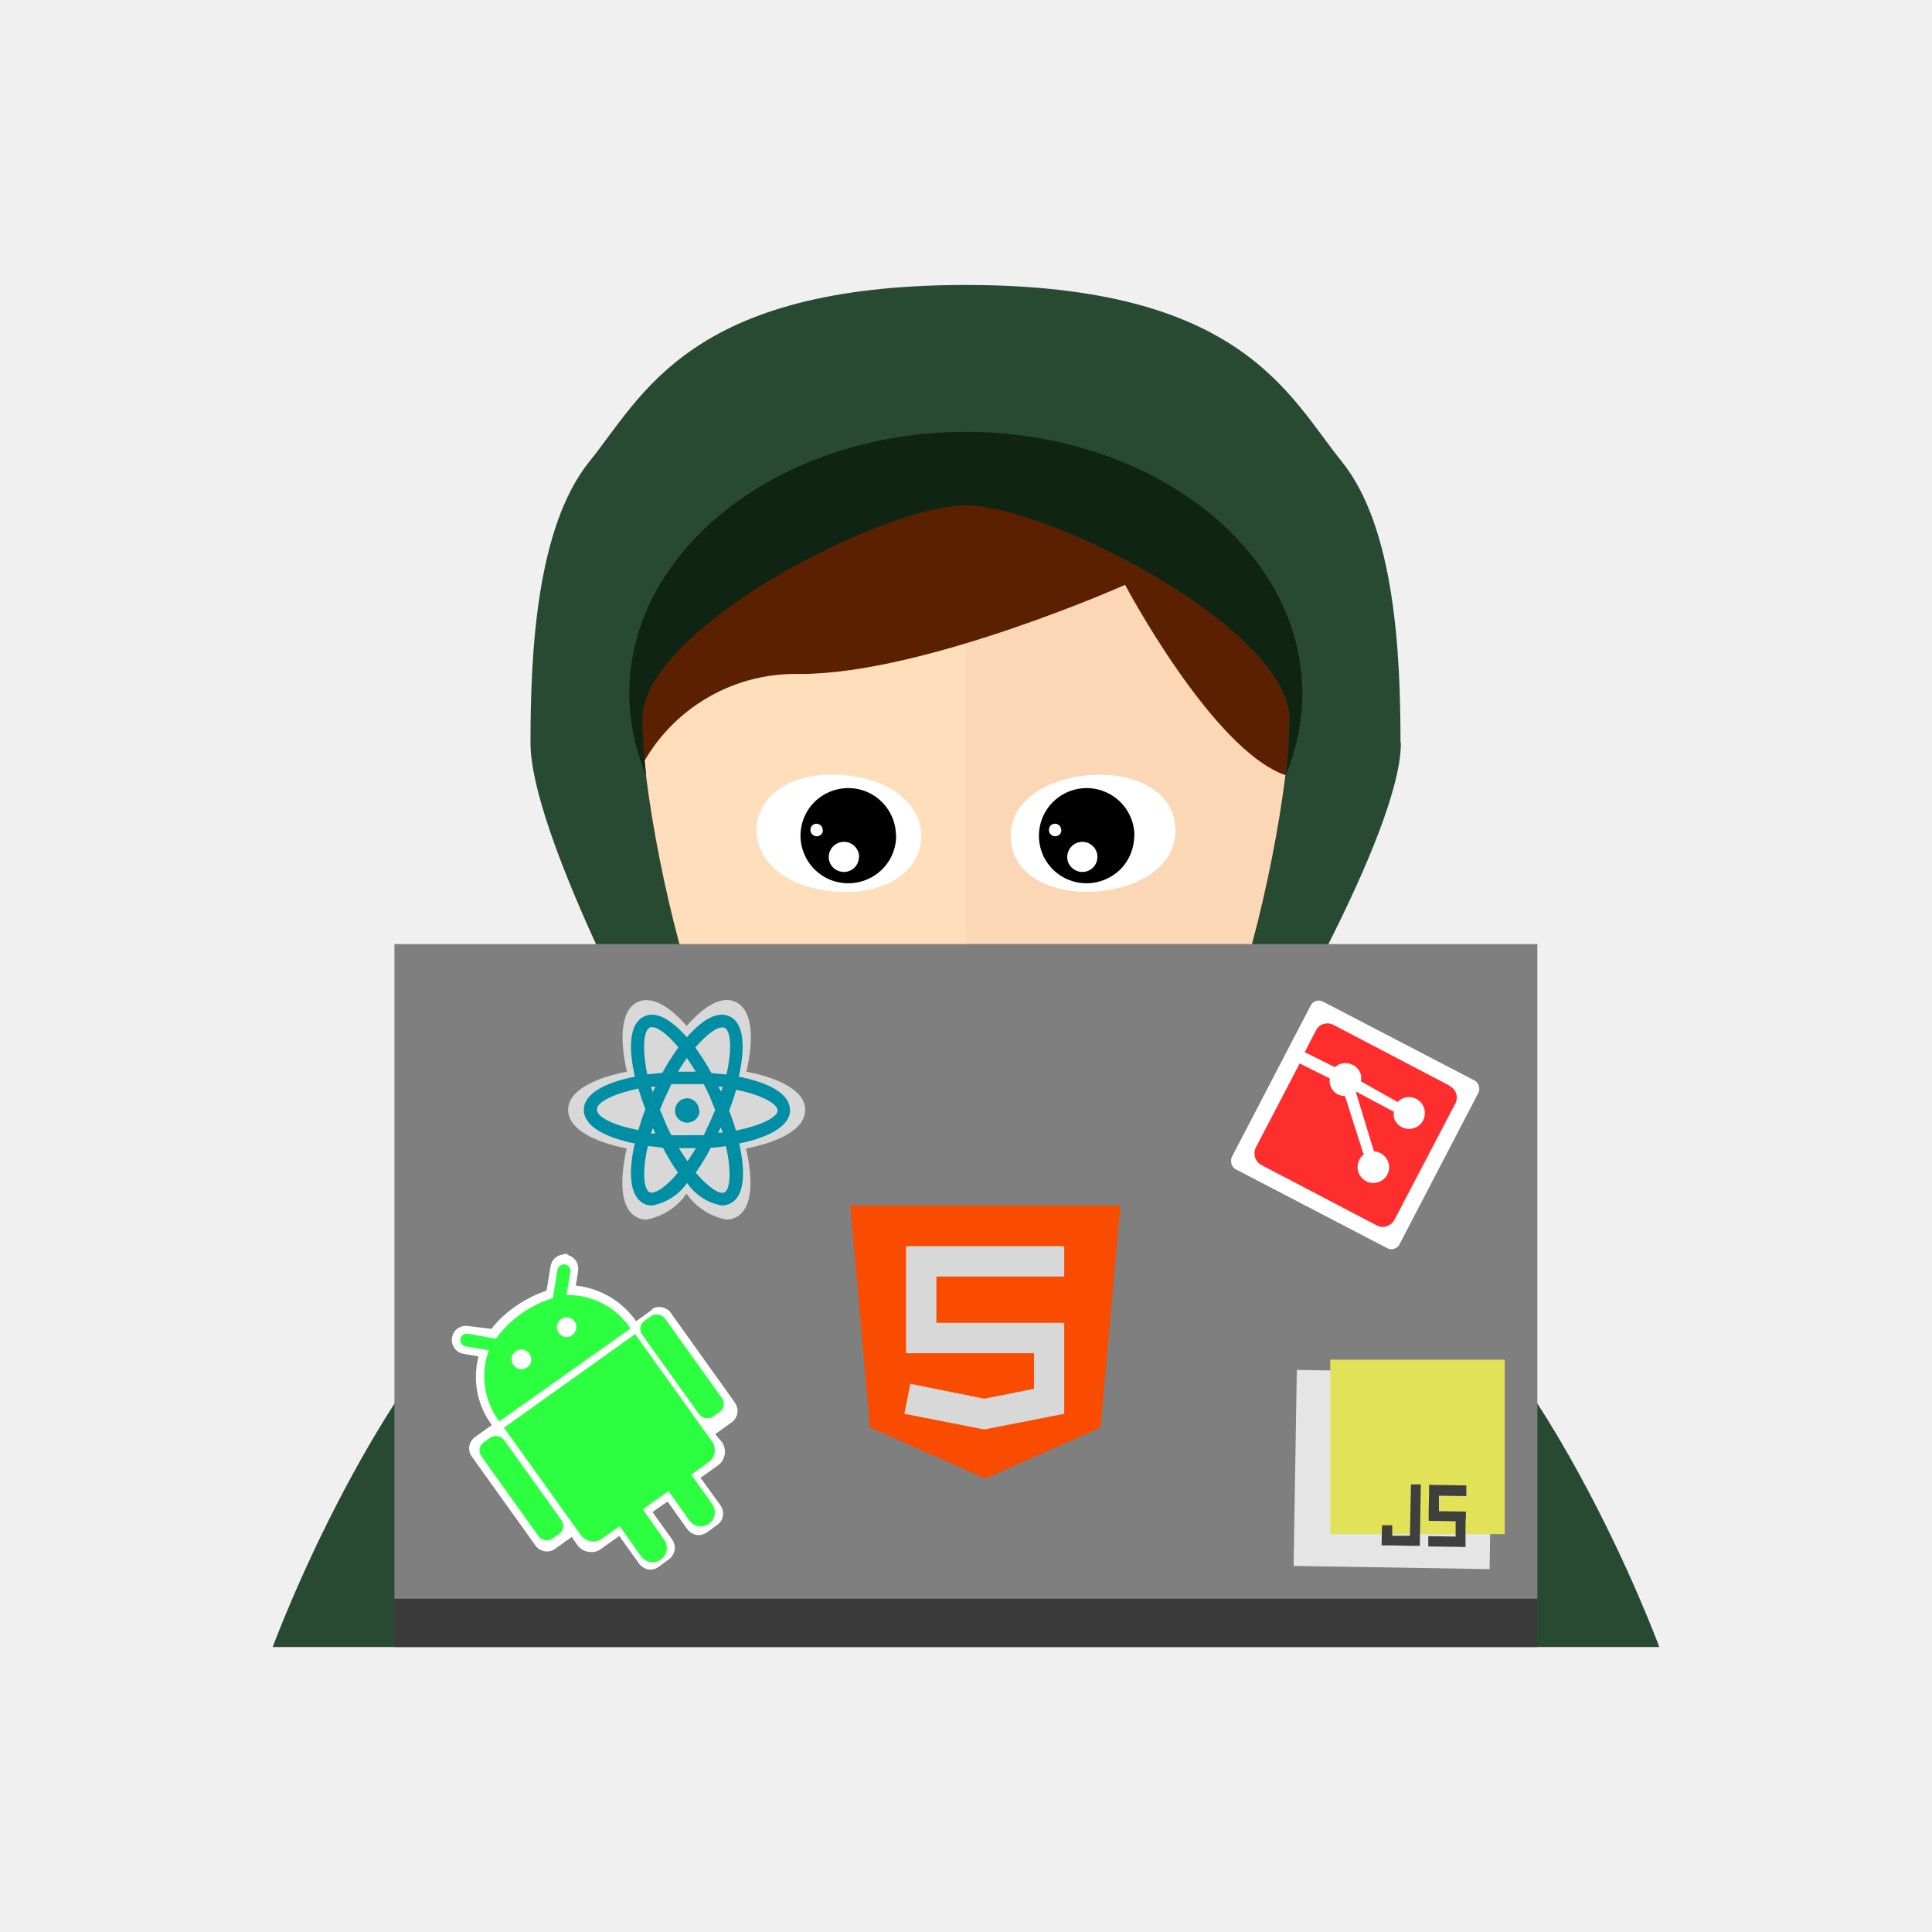
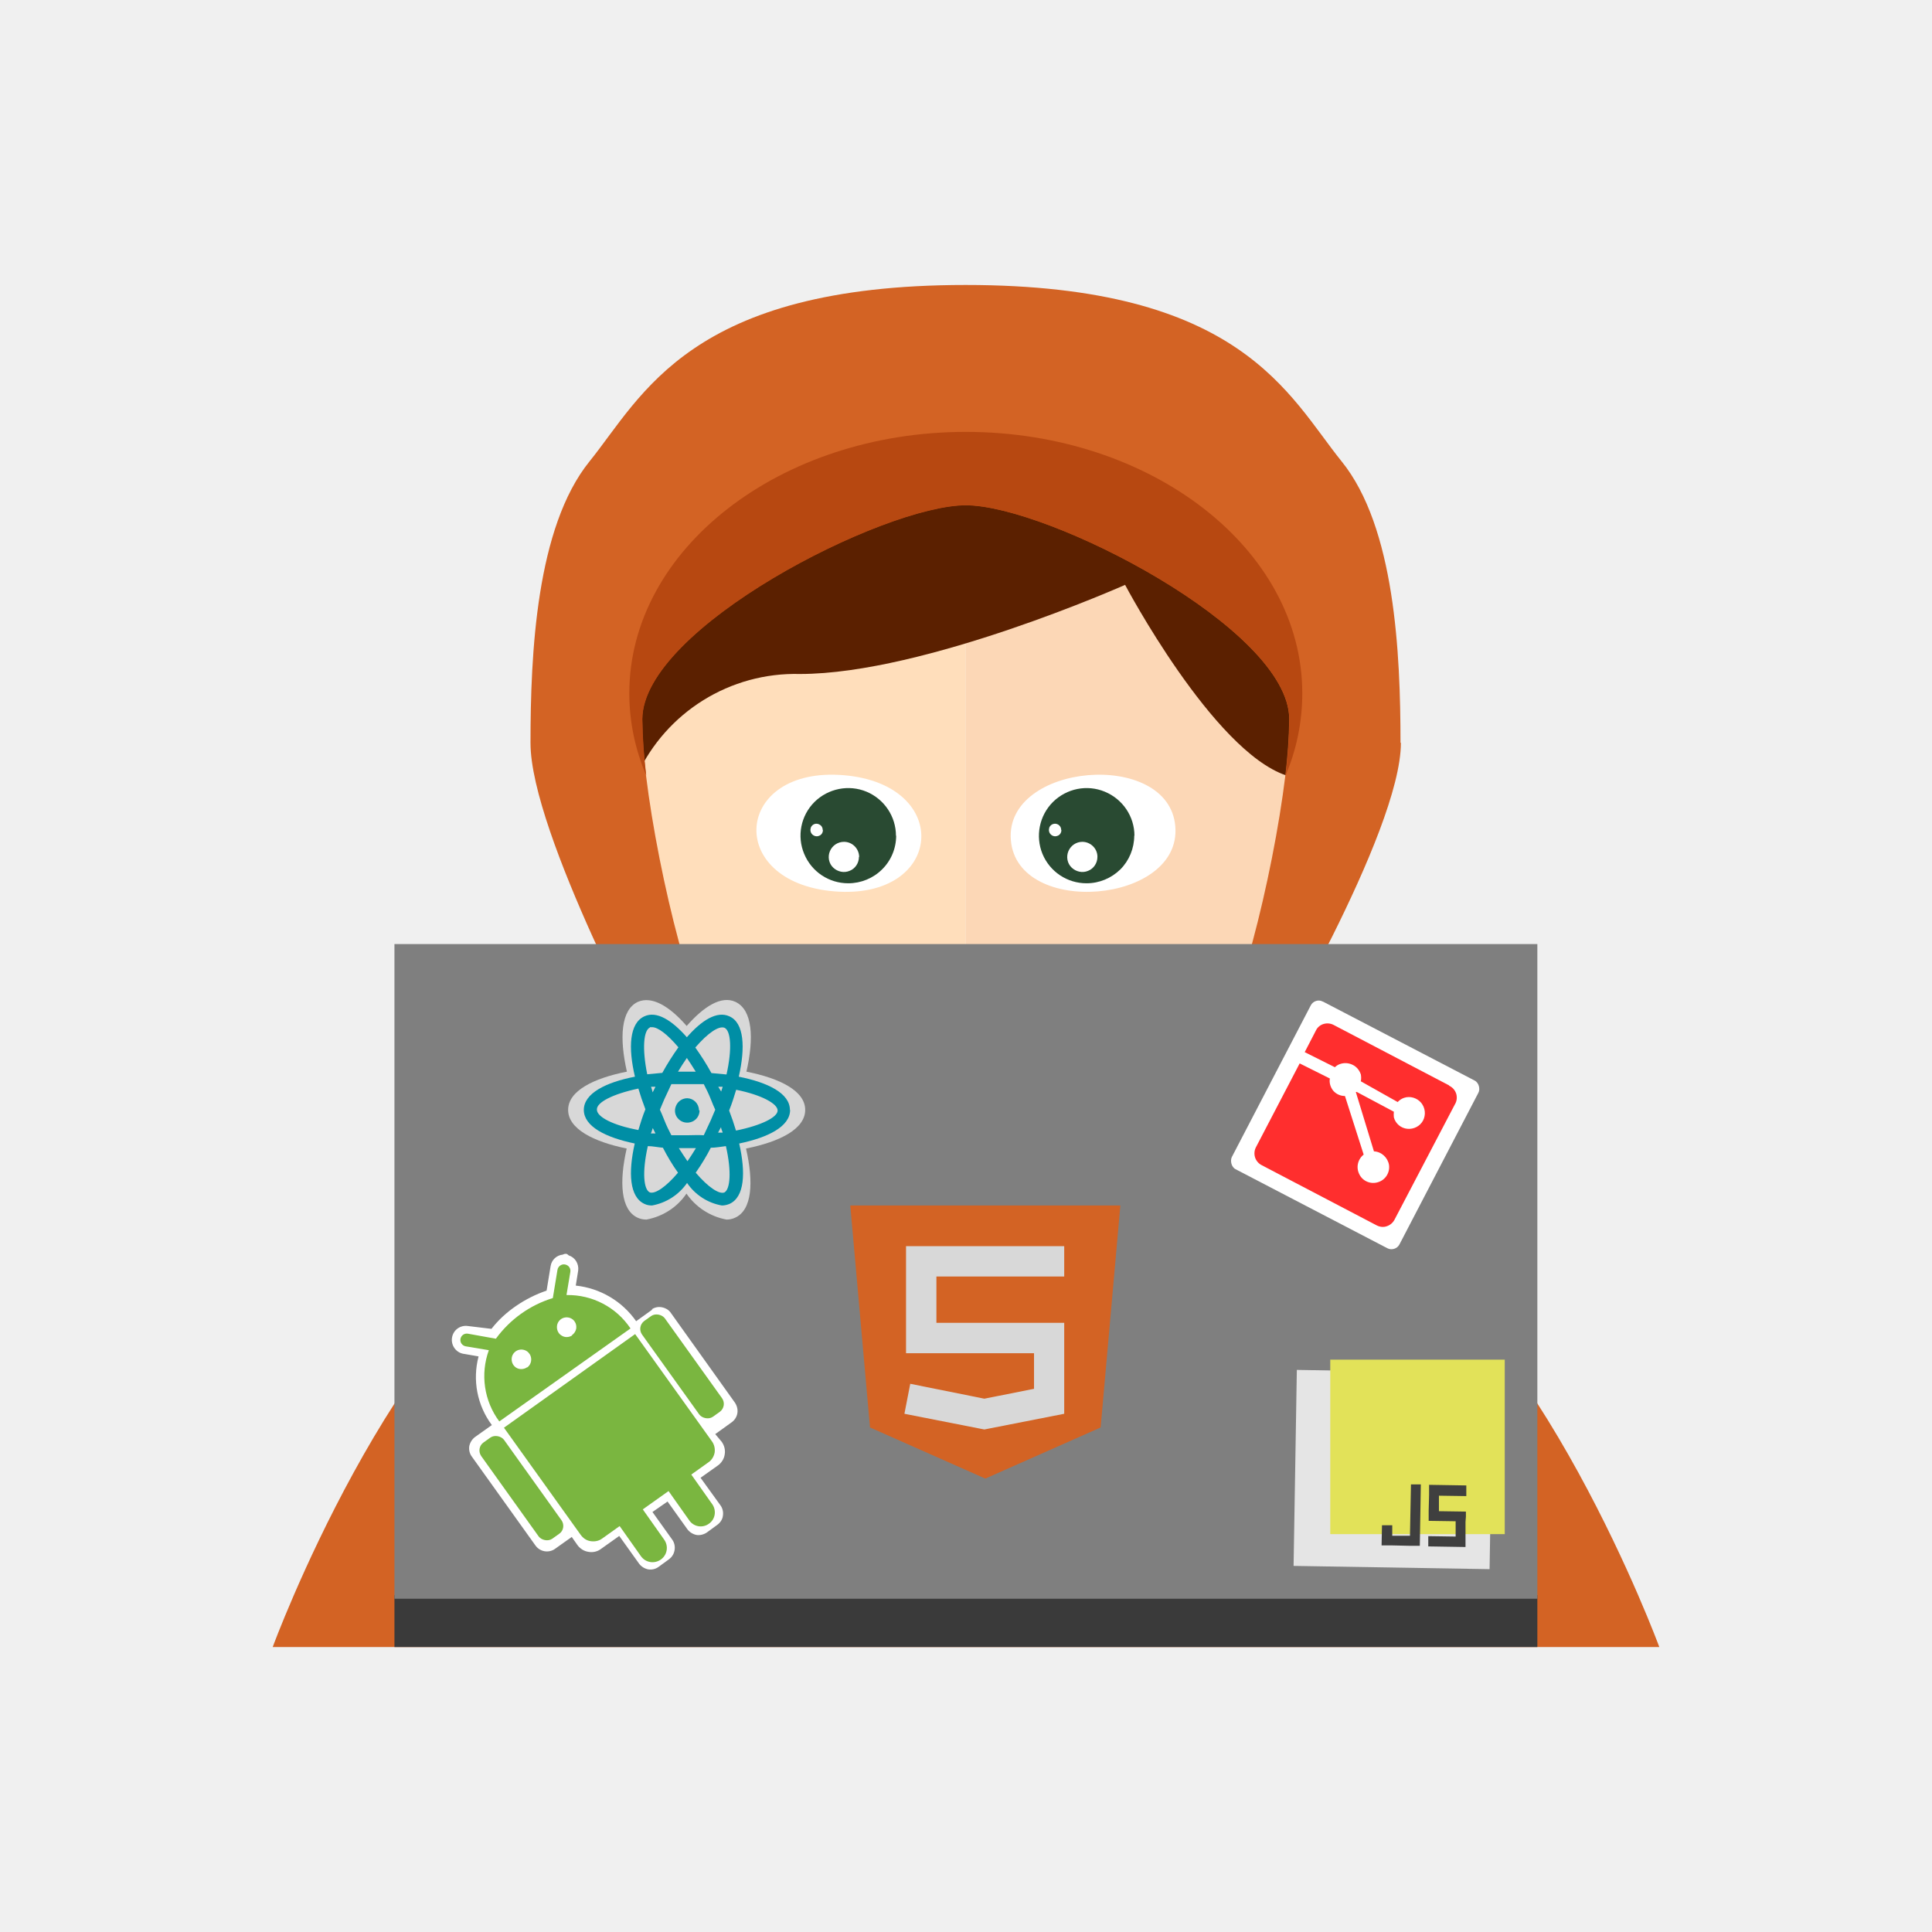
<svg xmlns="http://www.w3.org/2000/svg" id="Layer_1" version="1.1" viewBox="0 0 96 96">
  <defs>
    <style>
      .st0 {
        fill: #3f3f3f;
      }

      .st1 {
        fill: #fcd7b6;
      }

      .st2 {
        fill: #5b2000;
      }

      .st3 {
        fill: #294a32;
      }

      .st4 {
+         fill: #7ab640;
+       }
+ 
+       .st5 {
        fill: #ff2e2e;
      }

-       .st5 {
+       .st6 {
        fill: #e5e5e5;
      }

-       .st6 {
+       .st7 {
        fill: #3a3a3a;
      }

-       .st7 {
+       .st8 {
        fill: #d8d8d8;
      }

-       .st8 {
+       .st9 {
        fill: #e2e259;
      }

-       .st9 {
+       .st10 {
        fill: #fff;
      }

-       .st10 {
-         fill: #0f2413;
-       }
- 
      .st11 {
-         fill: #2cff40;
+         fill: #d36324;
      }

      .st12 {
        fill: #008ea5;
      }

      .st13 {
        fill: #ffdebb;
      }

      .st14 {
        fill: #7f7f7f;
      }

      .st15 {
-         fill: #f94c00;
+         fill: #b74811;
      }
    </style>
  </defs>
-   <path class="st3" d="M68.15,61.09s-14.81-2.63-20.15-2.63-20.15,2.63-20.15,2.63c-8.35,4.56-14.3,20.75-14.3,20.75h68.9s-5.95-16.18-14.3-20.75Z" />
+   <path class="st11" d="M68.15,61.09s-14.81-2.63-20.15-2.63-20.15,2.63-20.15,2.63c-8.35,4.56-14.3,20.75-14.3,20.75h68.9s-5.95-16.18-14.3-20.75Z" />
  <path class="st1" d="M65.65,39c-.27-.04-.54,0-.8.1v-.27c0-11.72-8.38-18.11-16.86-18.11v42.45c6.75,0,9.16-4.97,12.32-8.69,1.61-2.14,2.77-4.59,3.38-7.19.12.06.24.11.38.14,1.3.24,2.71-1.45,3.14-3.75.43-2.3-.26-4.42-1.56-4.67Z" />
  <path class="st13" d="M31.14,38.84v.27c-.25-.11-.52-.15-.79-.11-1.3.24-2,2.32-1.57,4.66.43,2.33,1.84,4.02,3.14,3.75.13-.03.26-.07.37-.14.62,2.6,1.77,5.05,3.38,7.19,3.16,3.76,5.57,8.72,12.32,8.72V20.73c-8.48,0-16.86,6.39-16.86,18.11Z" />
-   <path class="st9" d="M41.93,38.52c5.45.46,4.96,6.23-.49,5.77-5.45-.46-4.97-6.23.49-5.77" />
-   <path d="M42.68,42.58c0,.3-.18.58-.46.69-.28.12-.6.05-.82-.16s-.28-.54-.16-.82c.12-.28.39-.46.7-.46.4,0,.73.32.75.72v.03ZM40.89,41.25c0,.12-.07.24-.19.28-.11.05-.25.02-.34-.07-.09-.09-.11-.22-.07-.34.05-.12.16-.19.28-.19.08,0,.16.04.22.09.06.06.09.14.09.22ZM44.52,41.53c0-.96-.58-1.82-1.46-2.19-.89-.37-1.91-.16-2.59.51-.68.68-.88,1.7-.51,2.58.37.89,1.23,1.46,2.19,1.46.63,0,1.24-.25,1.68-.69.45-.44.7-1.05.7-1.68Z" />
-   <path class="st9" d="M58.4,41.06c.33,3.85-7.85,4.54-8.17.69-.33-3.85,7.85-4.54,8.17-.69" />
-   <path d="M54.53,42.58c0,.3-.18.58-.46.69-.28.12-.6.05-.82-.16-.22-.21-.28-.54-.16-.82.12-.28.39-.46.69-.46.4,0,.74.32.75.72v.03ZM52.74,41.25c0,.12-.07.24-.19.28-.12.05-.25.02-.34-.07-.09-.09-.11-.22-.07-.34.05-.12.16-.19.29-.19.08,0,.16.04.21.09.06.06.09.14.09.22ZM56.37,41.53c0-.96-.58-1.82-1.47-2.19-.89-.37-1.9-.16-2.58.51-.68.68-.88,1.7-.52,2.58.37.89,1.23,1.46,2.19,1.46.63,0,1.23-.25,1.68-.69.44-.44.69-1.05.69-1.68Z" />
-   <rect class="st6" x="19.6" y="79.26" width="56.79" height="2.58" />
+   <path class="st10" d="M41.93,38.52c5.45.46,4.96,6.23-.49,5.77-5.45-.46-4.97-6.23.49-5.77" />
+   <path class="st3" d="M42.68,42.58c0,.3-.18.58-.46.69-.28.12-.6.05-.82-.16s-.28-.54-.16-.82c.12-.28.39-.46.7-.46.4,0,.73.32.75.72v.03ZM40.89,41.25c0,.12-.07.24-.19.28-.11.05-.25.02-.34-.07-.09-.09-.11-.22-.07-.34.05-.12.16-.19.28-.19.08,0,.16.04.22.09.06.06.09.14.09.22ZM44.52,41.53c0-.96-.58-1.82-1.46-2.19-.89-.37-1.91-.16-2.59.51-.68.68-.88,1.7-.51,2.58.37.89,1.23,1.46,2.19,1.46.63,0,1.24-.25,1.68-.69.45-.44.7-1.05.7-1.68Z" />
+   <path class="st10" d="M58.4,41.06c.33,3.85-7.85,4.54-8.17.69-.33-3.85,7.85-4.54,8.17-.69" />
+   <path class="st3" d="M54.53,42.58c0,.3-.18.58-.46.69-.28.12-.6.05-.82-.16-.22-.21-.28-.54-.16-.82.12-.28.39-.46.69-.46.4,0,.74.32.75.72v.03ZM52.74,41.25c0,.12-.07.24-.19.28-.12.05-.25.02-.34-.07-.09-.09-.11-.22-.07-.34.05-.12.16-.19.29-.19.08,0,.16.04.21.09.06.06.09.14.09.22ZM56.37,41.53c0-.96-.58-1.82-1.47-2.19-.89-.37-1.9-.16-2.58.51-.68.68-.88,1.7-.52,2.58.37.89,1.23,1.46,2.19,1.46.63,0,1.23-.25,1.68-.69.44-.44.69-1.05.69-1.68Z" />
+   <rect class="st7" x="19.6" y="79.26" width="56.79" height="2.58" />
  <path class="st2" d="M55.91,29.06s-9.96,4.43-16.16,4.43c-3.47-.09-6.65,1.89-8.1,5.04l-.9-3.2.56-7.76s.56-12.4,13.24-12.4c16.83,0,14.89,4.95,14.89,4.95,0,0,5.53-1.64,5.53,10.28,0,6.23.22,8.57-1.06,8.13-3.64-1.22-8-9.46-8-9.46h0Z" />
-   <path class="st3" d="M69.61,36.91c0,4.45-6.82,15.9-6.82,15.9,0,0-4.08-.1-2.62-1,1.2-.75,3.08-8.18,3.7-13.29h0c.11-.93.18-1.86.19-2.79,0-4.5-12-10.63-16.08-10.63s-16.07,6.11-16.07,10.64c.01.93.08,1.86.19,2.79.62,5.1,2.5,12.53,3.7,13.29,1.46.91-3.27,1-3.27,1,0,0-6.17-11.44-6.17-15.9s.29-10.72,2.93-13.99c2.64-3.27,4.98-8.77,18.69-8.77s16.04,5.49,18.68,8.76c2.65,3.27,2.93,9.54,2.93,13.99h0Z" />
+   <path class="st11" d="M69.61,36.91c0,4.45-6.82,15.9-6.82,15.9,0,0-4.08-.1-2.62-1,1.2-.75,3.08-8.18,3.7-13.29h0c.11-.93.18-1.86.19-2.79,0-4.5-12-10.63-16.08-10.63s-16.07,6.11-16.07,10.64c.01.93.08,1.86.19,2.79.62,5.1,2.5,12.53,3.7,13.29,1.46.91-3.27,1-3.27,1,0,0-6.17-11.44-6.17-15.9s.29-10.72,2.93-13.99c2.64-3.27,4.98-8.77,18.69-8.77s16.04,5.49,18.68,8.76c2.65,3.27,2.93,9.54,2.93,13.99h0Z" />
  <rect class="st14" x="19.6" y="46.91" width="56.79" height="32.53" />
-   <path class="st10" d="M63.88,38.53c.11-.92.18-1.85.19-2.79,0-4.5-12-10.63-16.08-10.63s-16.07,6.11-16.07,10.63c.01.93.08,1.86.19,2.79-.55-1.29-.84-2.67-.84-4.08,0-7.17,7.5-12.99,16.72-12.99s16.72,5.82,16.72,12.99c0,1.4-.28,2.79-.83,4.08Z" />
-   <polygon class="st15" points="48.95 59.9 42.25 59.9 43.23 70.93 48.96 73.47 54.69 70.93 55.67 59.9 48.95 59.9" />
-   <polygon class="st7" points="52.88 70.25 52.88 65.73 46.53 65.73 46.53 63.43 52.88 63.43 52.88 61.92 45.02 61.92 45.02 67.24 51.38 67.24 51.38 69.01 48.91 69.5 45.23 68.76 44.94 70.25 48.91 71.03 48.91 71 48.91 71.03 52.88 70.25" />
-   <rect class="st5" x="64.35" y="68.15" width="9.74" height="9.74" transform="translate(-4.93 141.02) rotate(-89.05)" />
-   <rect class="st8" x="66.1" y="67.56" width="8.67" height="8.67" />
+   <path class="st15" d="M63.88,38.53c.11-.92.18-1.85.19-2.79,0-4.5-12-10.63-16.08-10.63s-16.07,6.11-16.07,10.63c.01.93.08,1.86.19,2.79-.55-1.29-.84-2.67-.84-4.08,0-7.17,7.5-12.99,16.72-12.99s16.72,5.82,16.72,12.99c0,1.4-.28,2.79-.83,4.08Z" />
+   <polygon class="st11" points="48.95 59.9 42.25 59.9 43.23 70.93 48.96 73.47 54.69 70.93 55.67 59.9 48.95 59.9" />
+   <polygon class="st8" points="52.88 70.25 52.88 65.73 46.53 65.73 46.53 63.43 52.88 63.43 52.88 61.92 45.02 61.92 45.02 67.24 51.38 67.24 51.38 69.01 48.91 69.5 45.23 68.76 44.94 70.25 48.91 71.03 48.91 71 48.91 71.03 52.88 70.25" />
+   <rect class="st6" x="64.35" y="68.15" width="9.74" height="9.74" transform="translate(-4.93 141.02) rotate(-89.05)" />
+   <rect class="st9" x="66.1" y="67.56" width="8.67" height="8.67" />
  <path class="st0" d="M72.86,74.32v-.51s-1.85-.03-1.85-.03v.51s-.02.77-.02.77v.24s0,.27,0,.27l1.34.02v.76s-1.36-.02-1.36-.02v.51s1.85.03,1.85.03v-.5s0,0,0,0v-.75s.02-.26.02-.26v-.25s-1.34-.02-1.34-.02v-.77s1.36.02,1.36.02ZM70.11,73.76l-.05,2.55h-.88s0-.52,0-.52h-.51s-.02,1-.02,1h.51s.88.02.88.02h.51s.05-3.05.05-3.05h-.51s0,0,0,0Z" />
-   <path class="st9" d="M65.74,49.77l7.53,3.92c.22.11.29.43.19.61l-3.92,7.53c-.11.22-.39.31-.61.19l-7.53-3.92c-.22-.11-.28-.43-.19-.61l3.92-7.53c.11-.22.39-.31.6-.19Z" />
-   <path class="st4" d="M72,53.93l-5.73-3c-.15-.08-.33-.1-.5-.05-.17.05-.31.17-.38.32l-.56,1.08,1.5.75c.08-.08.18-.14.29-.17.2-.06.42-.04.61.06.18.09.32.26.39.47.02.11.02.23,0,.34l1.83,1.03c.09-.1.2-.17.32-.21.3-.1.64,0,.85.25.2.25.24.59.09.88-.15.28-.46.44-.78.41-.32-.03-.59-.26-.67-.57-.01-.09-.01-.19,0-.28l-1.84-.98h-.05l.9,2.95h0c.38.02.69.31.75.68.05.38-.18.74-.54.85-.36.12-.76-.04-.93-.38-.18-.34-.09-.75.21-.99l-.93-2.91h0c-.22,0-.43-.09-.58-.26-.14-.17-.21-.4-.17-.61l-1.5-.75-2.17,4.16h0c-.08.15-.1.33-.05.5.05.17.17.31.32.39l5.73,3h0c.16.08.34.1.5.04.16-.05.3-.17.38-.32l3-5.73c.1-.16.12-.35.07-.53-.06-.18-.18-.32-.35-.4Z" />
-   <path class="st9" d="M32.43,65.06l-.82.59c-.7-1-1.79-1.64-3-1.77l.12-.75c.04-.33-.15-.65-.47-.75-.04-.04-.08-.07-.13-.08-.06,0-.11.01-.16.04-.31.03-.56.26-.61.57l-.2,1.22c-.53.18-1.03.43-1.5.75-.47.32-.89.7-1.24,1.15l-1.16-.14c-.38-.06-.74.19-.8.58-.06.38.2.74.57.8l.75.13c-.31,1.18-.07,2.43.66,3.41l-.83.59h0c-.15.11-.25.27-.29.45-.03.18.01.37.12.52l3.17,4.43c.11.15.27.25.45.28.18.03.37-.01.52-.12l.83-.59.28.4c.13.18.33.31.55.34.22.04.45-.01.63-.15l.9-.64.98,1.37c.11.15.27.25.45.29.18.03.37-.01.52-.12l.52-.38c.15-.11.25-.27.28-.46.03-.18-.01-.37-.12-.52l-.98-1.37.75-.52.98,1.37c.11.15.27.25.45.29.18.03.37-.02.52-.12l.52-.38c.15-.11.26-.27.28-.45.03-.18-.01-.37-.12-.52l-.99-1.37.86-.61h0c.18-.13.31-.33.34-.55.04-.22-.02-.45-.15-.63l-.32-.38.82-.59h0c.15-.11.25-.27.28-.45.03-.18-.02-.37-.12-.52l-3.17-4.44c-.1-.16-.26-.26-.45-.3-.18-.04-.38,0-.53.11Z" />
-   <path class="st11" d="M24.02,71.68l.35-.25c.22-.15.54-.06.67.11l2.86,4c.15.21.11.52-.11.67l-.35.25c-.22.15-.54.06-.67-.11l-2.86-4c-.15-.22-.1-.52.11-.67Z" />
-   <path class="st11" d="M32.01,65.64l.35-.25c.22-.15.54-.06.67.11l2.85,3.98c.15.22.1.51-.11.67l-.35.25c-.22.15-.54.06-.67-.11l-2.85-3.98c-.15-.22-.1-.51.11-.67Z" />
-   <path class="st11" d="M28.44,66.35h0c-.16.11-.38.12-.54.01-.17-.1-.25-.3-.22-.5.03-.19.18-.35.37-.39.19-.04.39.03.5.19.08.11.1.24.08.37-.03.13-.11.25-.22.32h.02ZM26.19,67.94h0c-.16.11-.38.12-.54.02-.17-.11-.25-.3-.22-.5.03-.19.18-.35.37-.39.19-.04.39.03.5.19.08.1.11.24.09.37-.02.13-.09.25-.2.32h0ZM28.15,64.34l.19-1.14c.03-.18-.09-.34-.27-.37-.17-.03-.34.09-.37.27l-.23,1.4c-1.14.35-2.13,1.06-2.83,2.02l-1.39-.25c-.18-.03-.34.09-.37.26-.03.18.09.34.27.37l1.14.19c-.43,1.19-.24,2.52.52,3.54l6.52-4.62c-.71-1.06-1.9-1.68-3.17-1.66ZM25.04,70.94l3.81,5.32c.12.17.29.29.5.32.2.03.41-.01.57-.13l.87-.62,1.06,1.5h0c.23.32.67.39.99.16.32-.23.39-.67.16-.99l-1.06-1.5,1.28-.91,1.06,1.5c.24.29.65.34.95.12.3-.21.38-.62.18-.94l-1.06-1.5.84-.6h0c.17-.11.28-.29.32-.49.03-.2-.02-.41-.14-.57l-3.81-5.32-6.53,4.66Z" />
-   <path class="st7" d="M40.01,55.15c0-.94-1.25-1.57-2.92-1.9.38-1.66.31-3.07-.55-3.47-.7-.32-1.57.23-2.42,1.2-.85-.98-1.72-1.5-2.42-1.2-.85.39-.93,1.79-.55,3.47-1.67.33-2.92.96-2.92,1.9s1.25,1.58,2.91,1.92c-.38,1.66-.3,3.06.55,3.44.13.06.28.09.43.09.81-.15,1.53-.61,1.99-1.29.47.68,1.18,1.14,1.99,1.29.15,0,.29-.03.42-.09.86-.38.93-1.78.55-3.44,1.7-.34,2.94-.98,2.94-1.92Z" />
+   <path class="st10" d="M65.74,49.77l7.53,3.92c.22.11.29.43.19.61l-3.92,7.53c-.11.22-.39.31-.61.19l-7.53-3.92c-.22-.11-.28-.43-.19-.61l3.92-7.53c.11-.22.39-.31.6-.19Z" />
+   <path class="st5" d="M72,53.93l-5.73-3c-.15-.08-.33-.1-.5-.05-.17.05-.31.17-.38.32l-.56,1.08,1.5.75c.08-.08.18-.14.29-.17.2-.06.42-.04.61.06.18.09.32.26.39.47.02.11.02.23,0,.34l1.83,1.03c.09-.1.2-.17.32-.21.3-.1.64,0,.85.25.2.25.24.59.09.88-.15.28-.46.44-.78.41-.32-.03-.59-.26-.67-.57-.01-.09-.01-.19,0-.28l-1.84-.98h-.05l.9,2.95h0c.38.02.69.31.75.68.05.38-.18.74-.54.85-.36.12-.76-.04-.93-.38-.18-.34-.09-.75.21-.99l-.93-2.91h0c-.22,0-.43-.09-.58-.26-.14-.17-.21-.4-.17-.61l-1.5-.75-2.17,4.16h0c-.08.15-.1.33-.05.5.05.17.17.31.32.39l5.73,3h0c.16.08.34.1.5.04.16-.05.3-.17.38-.32l3-5.73c.1-.16.12-.35.07-.53-.06-.18-.18-.32-.35-.4Z" />
+   <path class="st10" d="M32.43,65.06l-.82.59c-.7-1-1.79-1.64-3-1.77l.12-.75c.04-.33-.15-.65-.47-.75-.04-.04-.08-.07-.13-.08-.06,0-.11.01-.16.04-.31.03-.56.26-.61.57l-.2,1.22c-.53.18-1.03.43-1.5.75-.47.32-.89.7-1.24,1.15l-1.16-.14c-.38-.06-.74.19-.8.58-.06.38.2.74.57.8l.75.13c-.31,1.18-.07,2.43.66,3.41l-.83.59h0c-.15.11-.25.27-.29.45-.03.18.01.37.12.52l3.17,4.43c.11.15.27.25.45.28.18.03.37-.01.52-.12l.83-.59.28.4c.13.18.33.31.55.34.22.04.45-.01.63-.15l.9-.64.98,1.37c.11.15.27.25.45.29.18.03.37-.01.52-.12l.52-.38c.15-.11.25-.27.28-.46.03-.18-.01-.37-.12-.52l-.98-1.37.75-.52.98,1.37c.11.15.27.25.45.29.18.03.37-.02.52-.12l.52-.38c.15-.11.26-.27.28-.45.03-.18-.01-.37-.12-.52l-.99-1.37.86-.61h0c.18-.13.31-.33.34-.55.04-.22-.02-.45-.15-.63l-.32-.38.82-.59h0c.15-.11.25-.27.28-.45.03-.18-.02-.37-.12-.52l-3.17-4.44c-.1-.16-.26-.26-.45-.3-.18-.04-.38,0-.53.11Z" />
+   <path class="st4" d="M24.02,71.68l.35-.25c.22-.15.54-.06.67.11l2.86,4c.15.21.11.52-.11.67l-.35.25c-.22.15-.54.06-.67-.11l-2.86-4c-.15-.22-.1-.52.11-.67Z" />
+   <path class="st4" d="M32.01,65.64l.35-.25c.22-.15.54-.06.67.11l2.85,3.98c.15.22.1.51-.11.67l-.35.25c-.22.15-.54.06-.67-.11l-2.85-3.98c-.15-.22-.1-.51.11-.67Z" />
+   <path class="st4" d="M28.44,66.35h0c-.16.11-.38.12-.54.01-.17-.1-.25-.3-.22-.5.03-.19.18-.35.37-.39.19-.04.39.03.5.19.08.11.1.24.08.37-.03.13-.11.25-.22.32h.02ZM26.19,67.94h0c-.16.11-.38.12-.54.02-.17-.11-.25-.3-.22-.5.03-.19.18-.35.37-.39.19-.04.39.03.5.19.08.1.11.24.09.37-.02.13-.09.25-.2.32h0ZM28.15,64.34l.19-1.14c.03-.18-.09-.34-.27-.37-.17-.03-.34.09-.37.27l-.23,1.4c-1.14.35-2.13,1.06-2.83,2.02l-1.39-.25c-.18-.03-.34.09-.37.26-.03.18.09.34.27.37l1.14.19c-.43,1.19-.24,2.52.52,3.54l6.52-4.62c-.71-1.06-1.9-1.68-3.17-1.66ZM25.04,70.94l3.81,5.32c.12.17.29.29.5.32.2.03.41-.01.57-.13l.87-.62,1.06,1.5h0c.23.32.67.39.99.16.32-.23.39-.67.16-.99l-1.06-1.5,1.28-.91,1.06,1.5c.24.29.65.34.95.12.3-.21.38-.62.18-.94l-1.06-1.5.84-.6h0c.17-.11.28-.29.32-.49.03-.2-.02-.41-.14-.57l-3.81-5.32-6.53,4.66Z" />
+   <path class="st8" d="M40.01,55.15c0-.94-1.25-1.57-2.92-1.9.38-1.66.31-3.07-.55-3.47-.7-.32-1.57.23-2.42,1.2-.85-.98-1.72-1.5-2.42-1.2-.85.39-.93,1.79-.55,3.47-1.67.33-2.92.96-2.92,1.9s1.25,1.58,2.91,1.92c-.38,1.66-.3,3.06.55,3.44.13.06.28.09.43.09.81-.15,1.53-.61,1.99-1.29.47.68,1.18,1.14,1.99,1.29.15,0,.29-.03.42-.09.86-.38.93-1.78.55-3.44,1.7-.34,2.94-.98,2.94-1.92Z" />
  <path class="st12" d="M34.76,55.18c0,.25-.15.47-.38.56-.23.09-.49.04-.66-.13-.18-.17-.23-.43-.13-.66.09-.23.32-.38.56-.38.31.01.57.26.58.58l.02.03ZM36.58,56.21c-.1-.34-.22-.69-.35-1.03.14-.34.25-.7.35-1.03,1.29.26,2.06.7,2.06,1.03s-.79.74-2.08,1l.02.03ZM36,59.25c-.25.11-.8-.24-1.43-.98.28-.4.53-.81.75-1.24.25,0,.5-.05.75-.08.29,1.27.21,2.14-.07,2.3ZM32.29,59.25c-.31-.14-.39-1.01-.1-2.3.24,0,.5.06.75.08h0c.22.43.47.85.75,1.24-.6.71-1.14,1.07-1.4.98h0ZM29.66,55.12c0-.34.75-.75,2.06-1.03.1.34.22.69.35,1.03-.14.34-.25.7-.35,1.03-1.29-.24-2.06-.66-2.06-1.01v-.02ZM32.29,51.04h0s.07,0,.11,0c.29,0,.75.34,1.31,1-.29.41-.56.83-.8,1.27l-.75.07c-.26-1.29-.18-2.18.13-2.32v-.02ZM35.83,54.23l-.14-.23h.22c-.02.08-.06.17-.08.25v-.02ZM35.83,56.02c0,.08.06.17.08.26h-.23l.14-.26ZM33.69,53.25c.15-.25.3-.48.44-.68.14.21.29.43.44.68h-.89,0ZM32.43,56.04l.14.28h-.23c.04-.07.07-.2.1-.28h0ZM32.35,54h.22l-.14.28c-.02-.1-.05-.19-.08-.28ZM34.58,57.05c-.14.23-.28.45-.42.65-.14-.2-.28-.42-.43-.65h.85ZM34.16,56.41h-.8c-.12-.23-.24-.47-.35-.75-.11-.28-.14-.34-.22-.52.07-.17.14-.34.22-.52.08-.18.23-.49.35-.75h1.61c.12.23.24.47.35.75.11.28.14.34.22.52-.07.17-.14.34-.22.52-.08.18-.23.49-.35.75-.28-.02-.55,0-.82,0h.02ZM36,51.07c.31.14.39,1.03.1,2.32l-.75-.07c-.24-.44-.51-.86-.8-1.27.63-.73,1.17-1.09,1.45-.98ZM39.25,55.15c0-.82-1.08-1.36-2.54-1.65.33-1.45.27-2.68-.47-3-.61-.28-1.37.19-2.11,1.04-.75-.85-1.5-1.32-2.11-1.04-.75.34-.81,1.56-.47,3-1.45.28-2.54.83-2.54,1.65s1.08,1.37,2.53,1.67c-.33,1.45-.26,2.66.48,3h0c.12.06.25.08.38.08.71-.13,1.33-.53,1.74-1.12.4.59,1.03,1,1.73,1.12.13,0,.26-.03.38-.08.75-.34.81-1.55.48-3,1.45-.3,2.53-.85,2.53-1.67Z" />
</svg>
